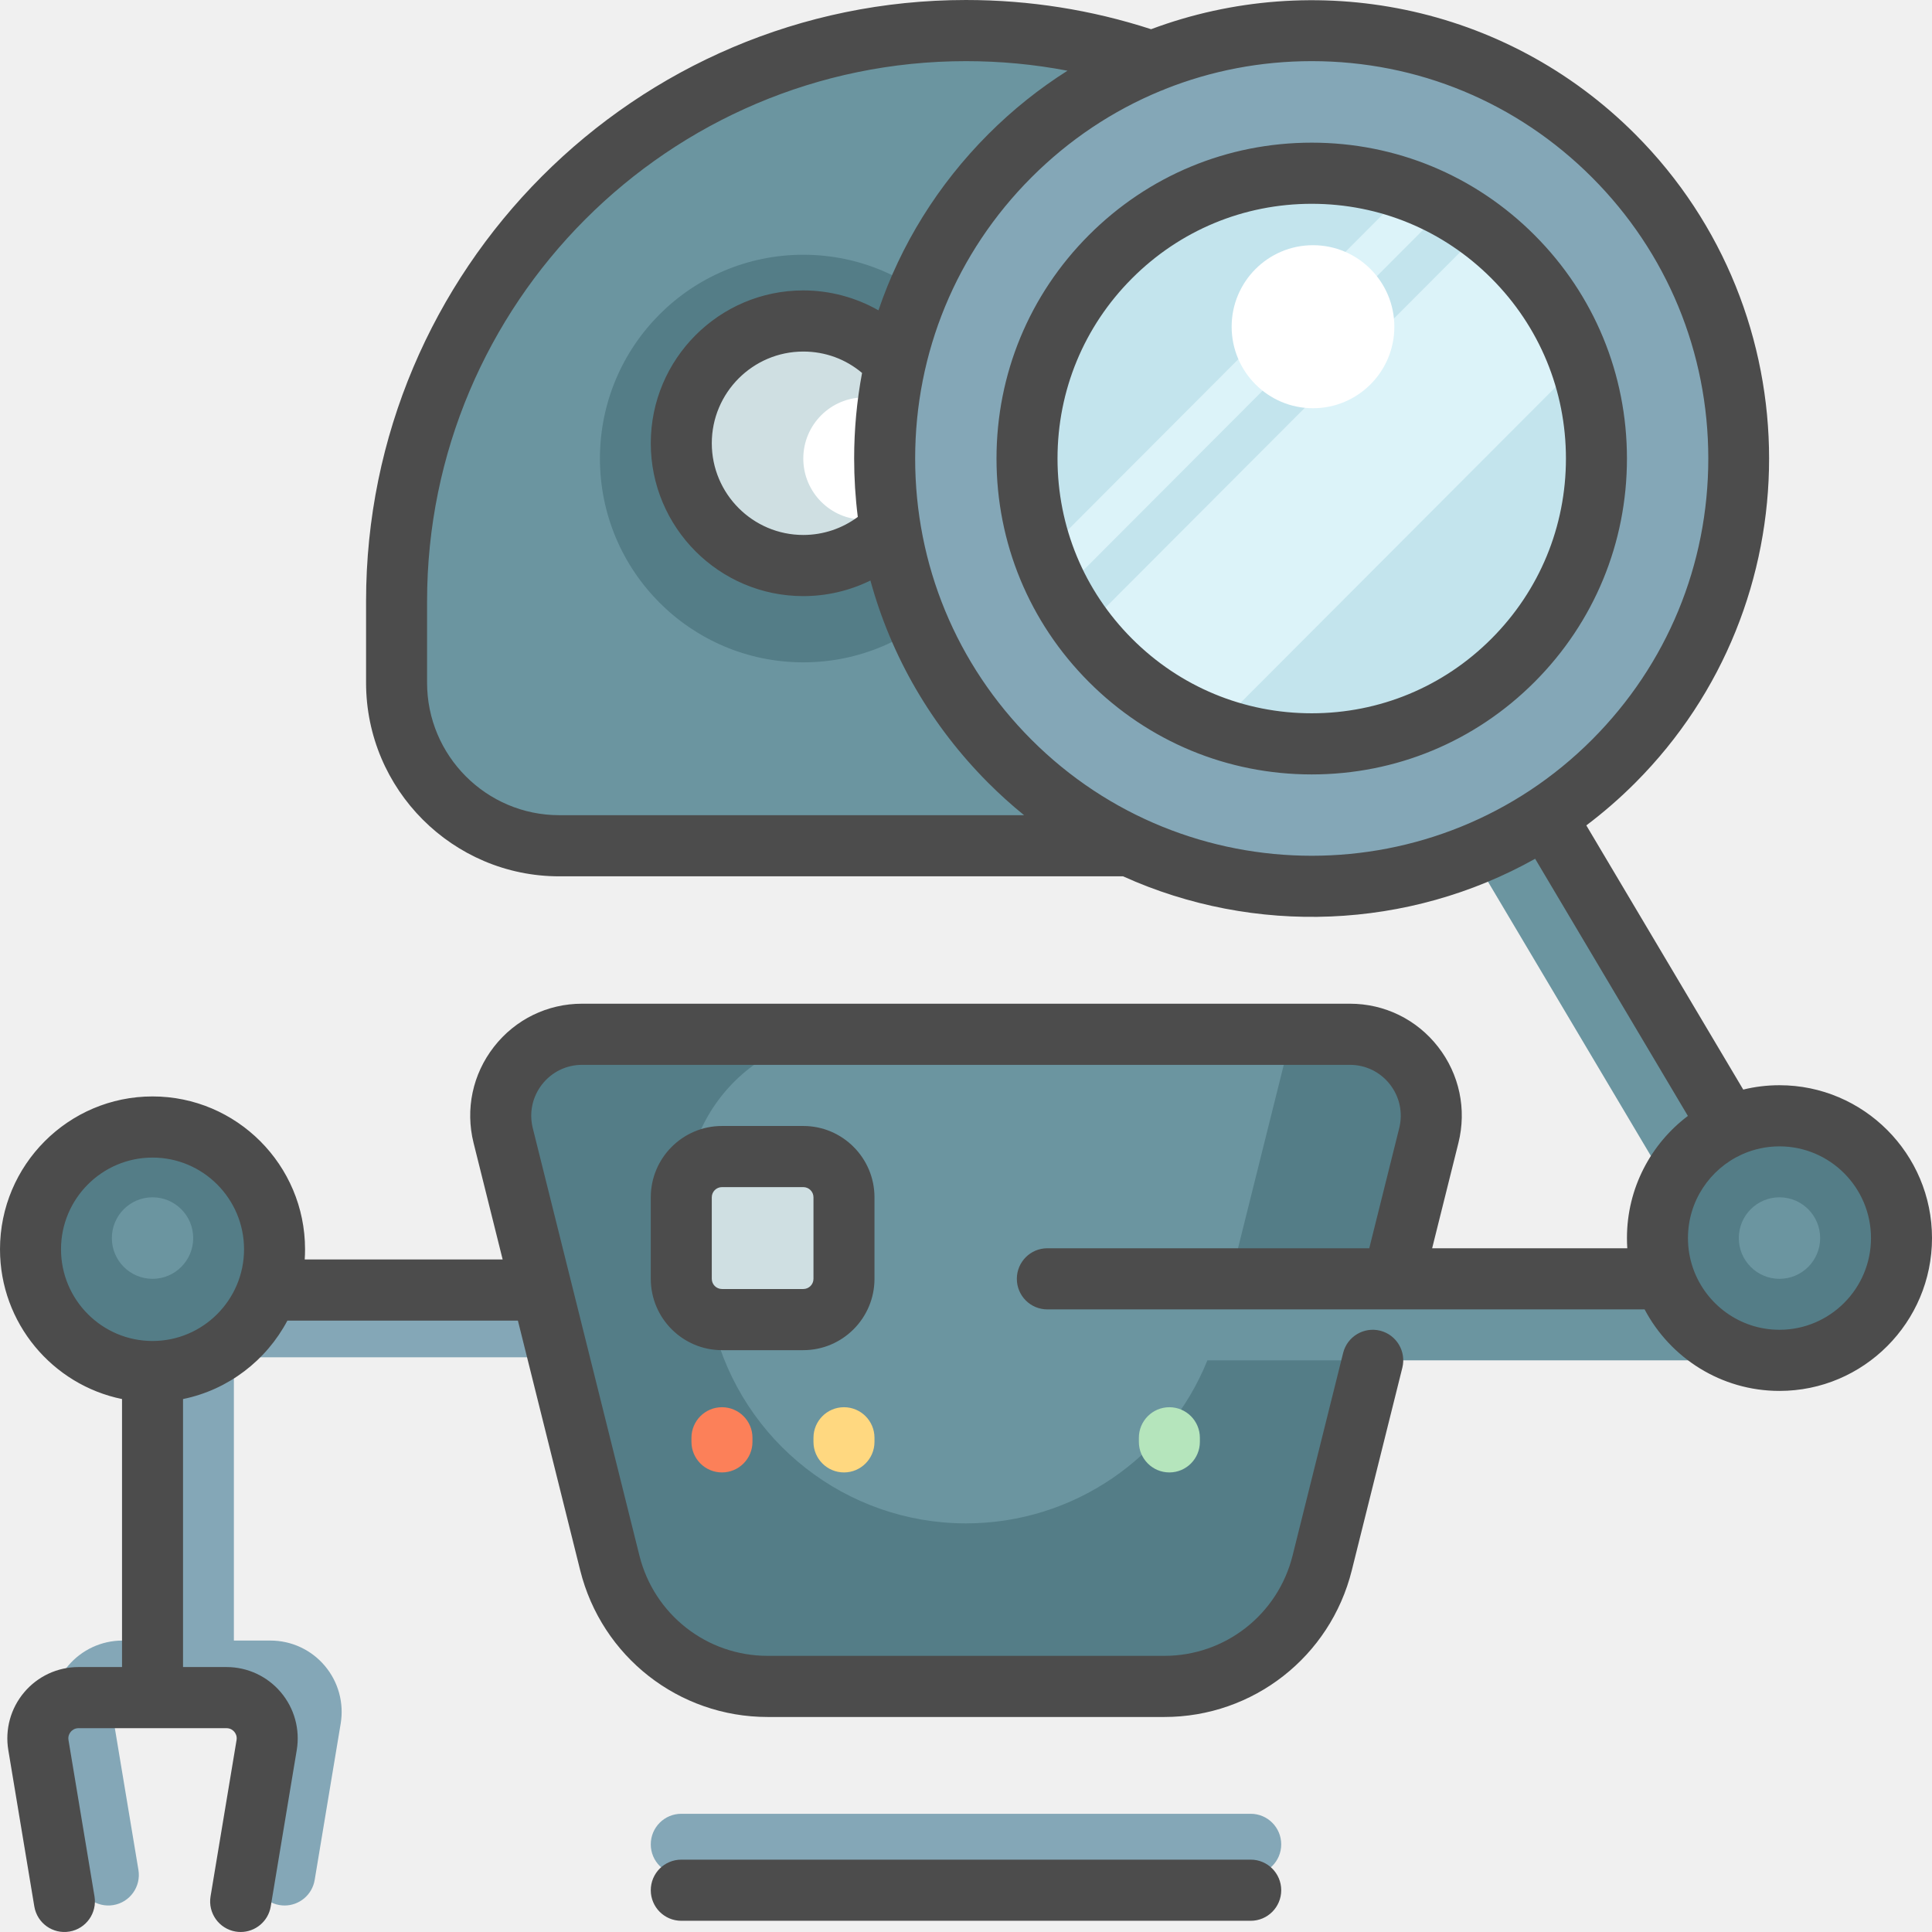
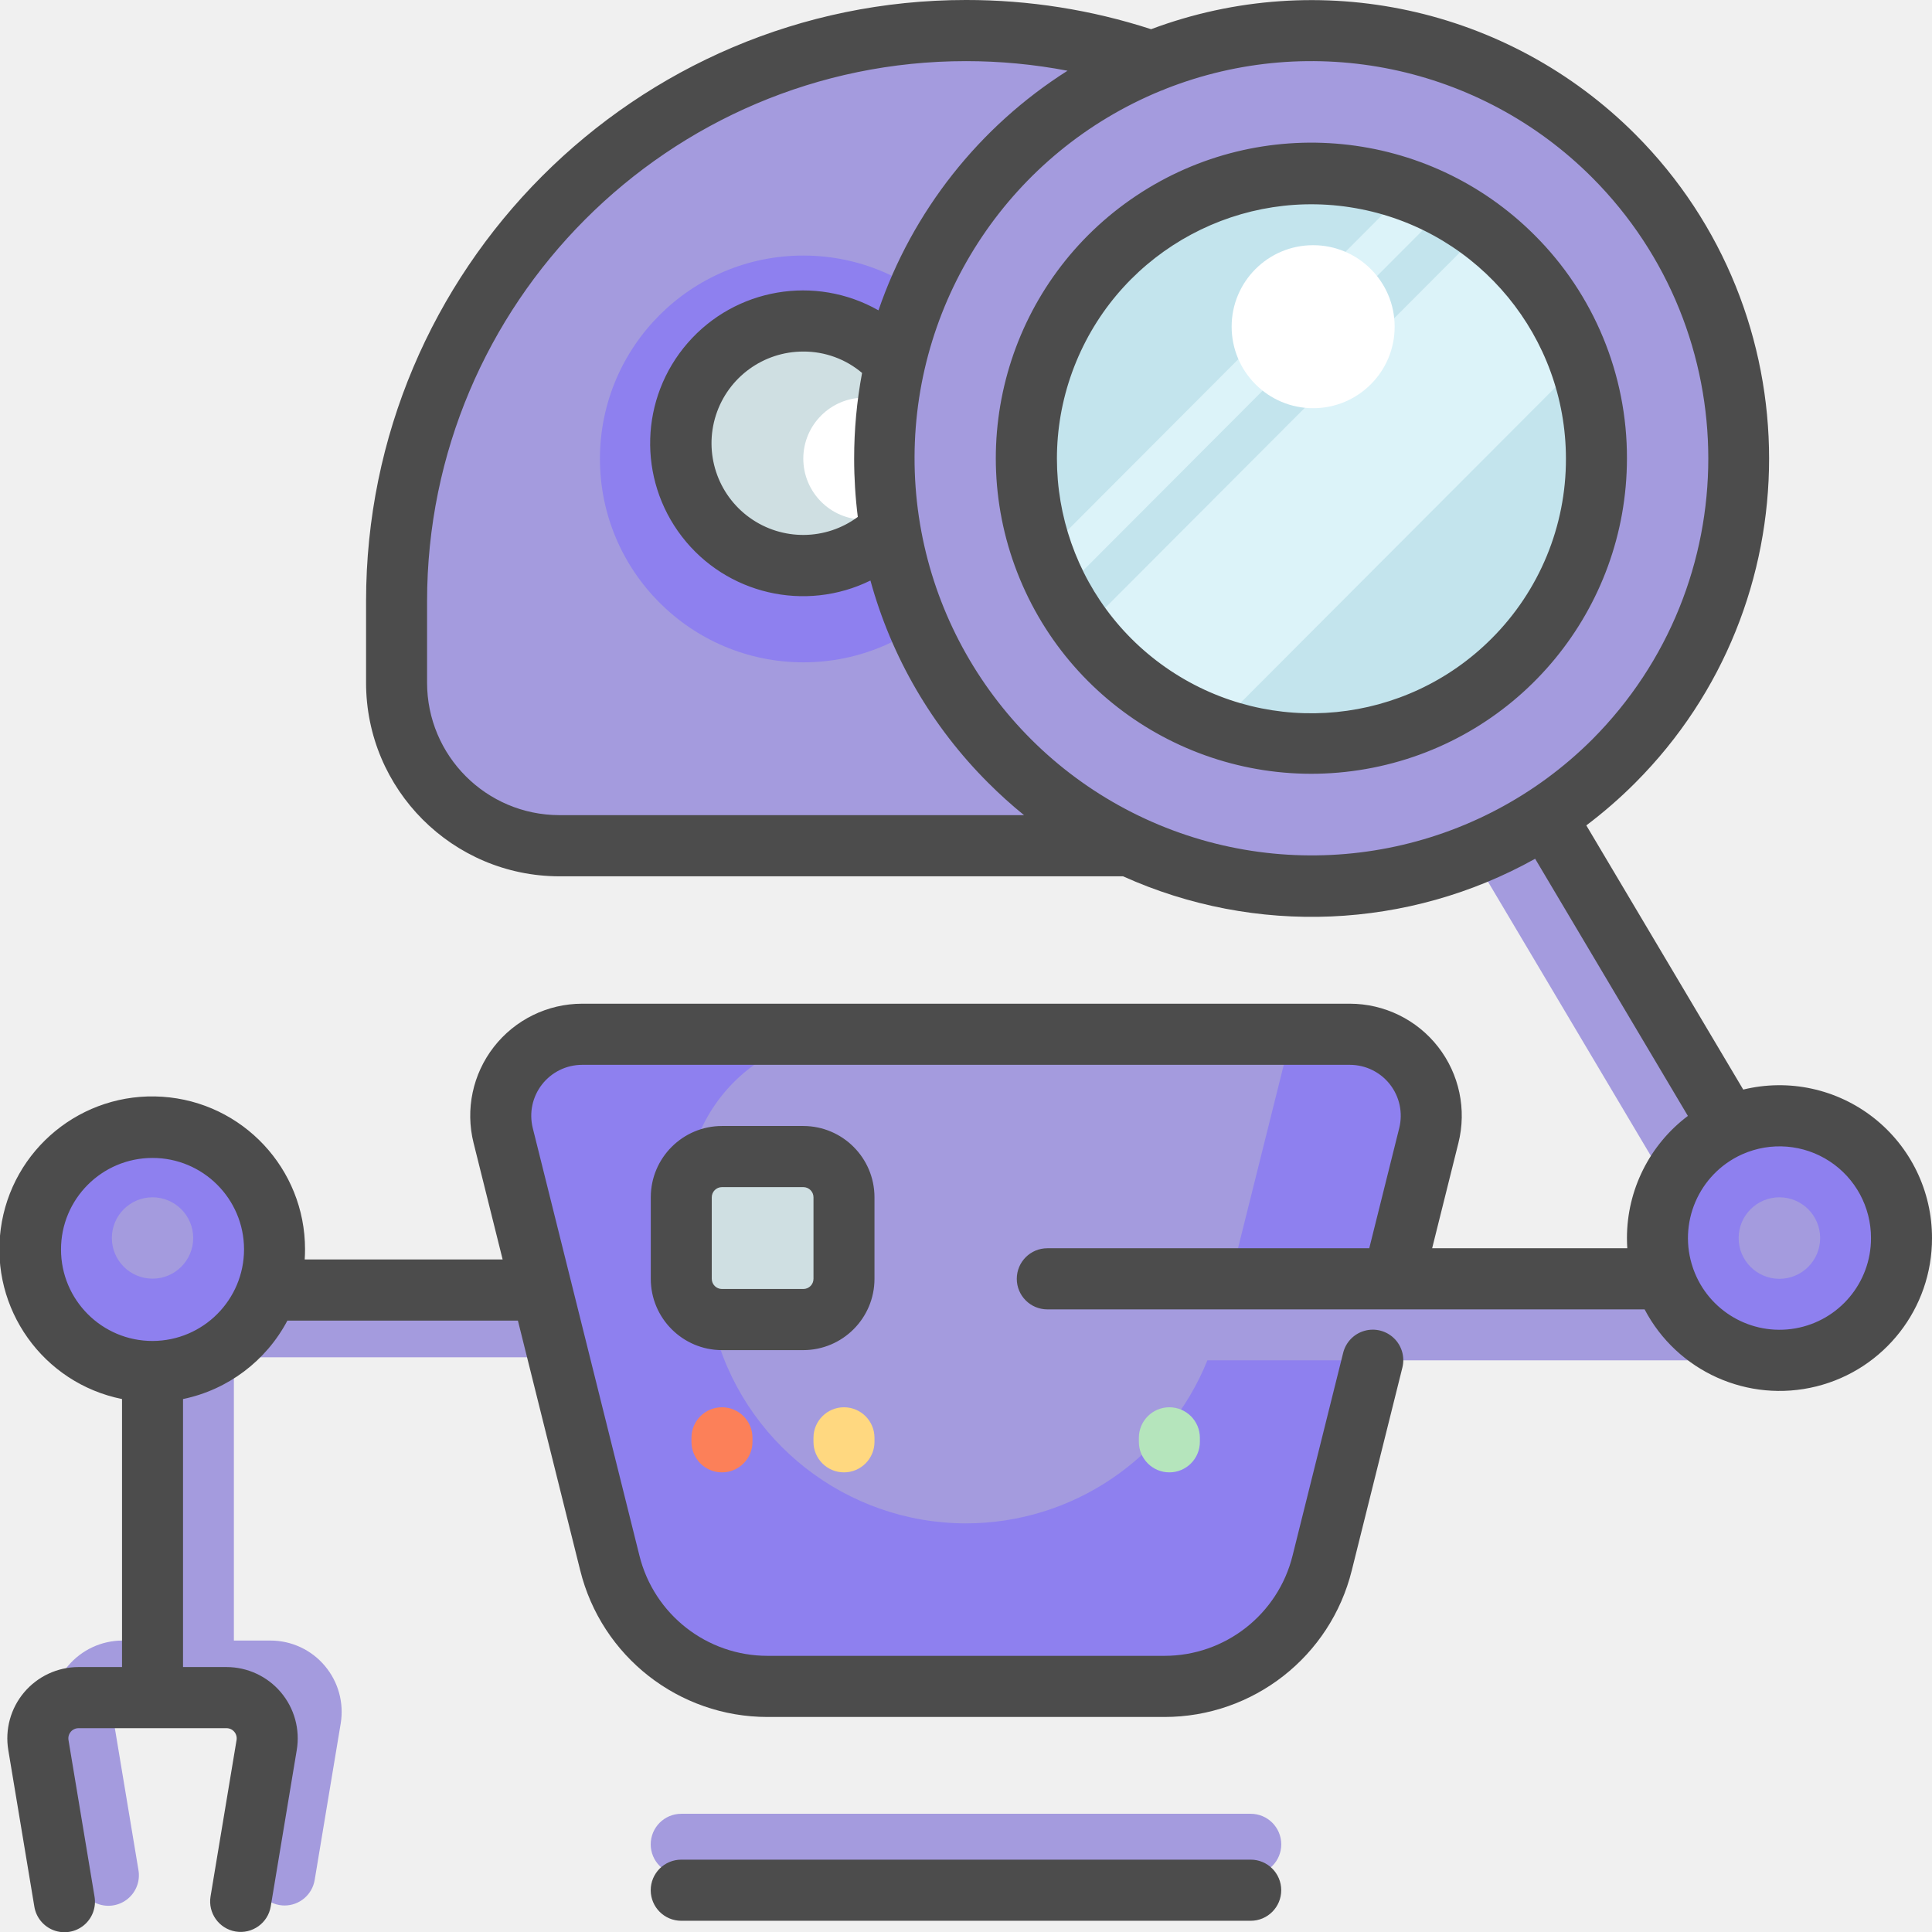
- <svg xmlns="http://www.w3.org/2000/svg" version="1.1" id="Layer_1" x="0px" y="0px" viewBox="0 0 512 512" style="enable-background:new 0 0 512 512;" xml:space="preserve">
-   <path style="fill:#84A7B7;" d="M86.071,441.452c3.592,4.248,5.126,9.835,4.213,15.326l-6.891,41.43  c-0.659,3.962-4.084,6.77-7.965,6.77c-0.442,0-0.889-0.037-1.339-0.111c-4.404-0.736-7.379-4.91-6.645-9.323l6.891-41.431  c0.179-1.075-0.301-1.832-0.601-2.189c-0.302-0.357-0.97-0.955-2.057-0.955H32.452c-1.087,0-1.755,0.598-2.057,0.955  c-0.302,0.357-0.78,1.116-0.603,2.189l6.891,41.431c0.734,4.414-2.241,8.587-6.645,9.323c-4.401,0.734-8.569-2.246-9.303-6.659  l-6.891-41.431c-0.913-5.492,0.623-11.078,4.215-15.327c3.592-4.248,8.837-6.684,14.393-6.684h13.358v-83.172  c0-4.474,3.62-8.101,8.084-8.101h118.568c4.465,0,8.084,3.627,8.084,8.101s-3.62,8.101-8.084,8.101H61.979v75.071h9.699  C77.233,434.766,82.479,437.202,86.071,441.452z M331.453,480.673H180.547c-4.465,0-8.084,3.627-8.084,8.101  c0,4.474,3.62,8.101,8.084,8.101h150.905c4.465,0,8.084-3.627,8.084-8.101C339.537,484.3,335.917,480.673,331.453,480.673z" />
-   <path style="fill:#547D87;" d="M378.65,300.935l-28.255,113.257c-4.799,19.234-22.044,32.727-41.829,32.727H203.431  c-19.785,0-37.03-13.493-41.829-32.727l-28.255-113.257c-3.402-13.635,6.889-26.843,20.914-26.843h203.473  C371.762,274.092,382.052,287.301,378.65,300.935z" />
-   <path style="fill:#6B95A0;" d="M481.302,356.408c-1.437,2.533-4.121,4.097-7.028,4.097H319.97  c-10.419,25.812-35.553,43.206-63.97,43.206l0,0c-31.674,0-59.284-21.602-66.966-52.395l-5.872-23.538  c-6.804-27.27,13.779-53.686,41.829-53.686h117.242l-17.516,70.211h135.338L385.263,218.39c-6.324,3.649-13.653,5.746-21.473,5.746  H148.212c-23.812,0-43.116-19.344-43.116-43.206v-21.603c0-83.519,67.562-151.223,150.905-151.223l0,0  c83.343,0,150.905,67.705,150.905,151.223v21.603c0,10.077-3.453,19.342-9.224,26.691l83.539,140.642  C482.707,350.764,482.738,353.875,481.302,356.408z" />
-   <path style="fill:#547D87;" d="M503.916,328.1c0,17.896-14.477,32.405-32.337,32.405c-17.86,0-32.337-14.508-32.337-32.405  c0-17.896,14.477-32.405,32.337-32.405C489.439,295.695,503.916,310.204,503.916,328.1z M40.421,295.695  c-17.86,0-32.337,14.508-32.337,32.405s14.477,32.405,32.337,32.405s32.337-14.508,32.337-32.405  C72.758,310.204,58.281,295.695,40.421,295.695z" />
-   <path style="fill:#6B95A0;" d="M51.2,328.1c0,5.966-4.826,10.802-10.779,10.802s-10.779-4.835-10.779-10.802  s4.826-10.802,10.779-10.802S51.2,322.135,51.2,328.1z M471.579,317.299c-5.953,0-10.779,4.835-10.779,10.802  s4.826,10.802,10.779,10.802s10.779-4.835,10.779-10.802C482.358,322.135,477.532,317.299,471.579,317.299z" />
-   <path style="fill:#FC8059;" d="M199.411,381.029v1.08c0,4.474-3.62,8.101-8.084,8.101c-4.465,0-8.084-3.627-8.084-8.101v-1.08  c0-4.474,3.62-8.101,8.084-8.101C195.791,372.928,199.411,376.555,199.411,381.029z" />
-   <path style="fill:#FFD880;" d="M231.747,381.029v1.08c0,4.474-3.62,8.101-8.084,8.101c-4.465,0-8.084-3.627-8.084-8.101v-1.08  c0-4.474,3.62-8.101,8.084-8.101C228.128,372.928,231.747,376.555,231.747,381.029z" />
-   <path style="fill:#B5E5BC;" d="M317.979,381.029v1.08c0,4.474-3.62,8.101-8.084,8.101c-4.465,0-8.084-3.627-8.084-8.101v-1.08  c0-4.474,3.62-8.101,8.084-8.101C314.359,372.928,317.979,376.555,317.979,381.029z" />
-   <path style="fill:#CFDFE2;" d="M212.884,349.703h-21.558c-5.953,0-10.779-4.826-10.779-10.779v-21.648  c0-5.953,4.826-10.779,10.779-10.779h21.558c5.953,0,10.779,4.826,10.779,10.779v21.648  C223.663,344.878,218.837,349.703,212.884,349.703z" />
-   <path style="fill:#547D87;" d="M158.989,121.519c0-29.827,24.13-54.008,53.895-54.008s53.895,24.18,53.895,54.008  s-24.13,54.008-53.895,54.008S158.989,151.347,158.989,121.519z" />
-   <path style="fill:#CFDFE2;" d="M180.547,121.519c0-17.896,14.477-32.405,32.337-32.405s32.337,14.508,32.337,32.405  s-14.477,32.405-32.337,32.405S180.547,139.416,180.547,121.519z" />
-   <path style="fill:#FFFFFF;" d="M212.884,121.519c0-8.949,7.239-16.203,16.168-16.203s16.168,7.254,16.168,16.203  s-7.239,16.203-16.168,16.203S212.884,130.468,212.884,121.519z" />
-   <path style="fill:#84A7B7;" d="M427.65,41.321c44.199,44.292,44.199,116.104,0,160.396s-115.86,44.292-160.059,0  s-44.199-116.104,0-160.396S383.451-2.971,427.65,41.321z" />
-   <path style="fill:#C3E4ED;" d="M423.074,121.519c0,41.759-33.781,75.611-75.453,75.611s-75.453-33.852-75.453-75.611  s33.781-75.611,75.453-75.611S423.074,79.761,423.074,121.519z" />
-   <path style="fill:#DCF3F9;" d="M392.807,60.962c11.765,8.83,20.861,21.026,25.89,35.159l-96.422,96.625  c-14.102-5.04-26.274-14.155-35.084-25.945L392.807,60.962z M276.545,146.918c1.263,3.548,2.779,6.975,4.534,10.256L383.201,54.836  c-3.275-1.758-6.694-3.277-10.235-4.542L276.545,146.918z" />
-   <path style="fill:#FFFFFF;" d="M347.957,64.98c11.906,0,21.558,9.672,21.558,21.603s-9.651,21.603-21.558,21.603  c-11.906,0-21.558-9.672-21.558-21.603S336.052,64.98,347.957,64.98z" />
-   <path style="fill:#4C4C4C;" d="M339.537,500.928c0,4.474-3.618,8.101-8.084,8.101H180.547c-4.466,0-8.084-3.627-8.084-8.101  c0-4.474,3.618-8.101,8.084-8.101h150.905C335.918,492.826,339.537,496.453,339.537,500.928z M512,328.101  c0,22.335-18.132,40.506-40.421,40.506c-15.48,0-28.955-8.765-35.743-21.603H369.36c-0.116,0.002-0.234,0.002-0.35,0h-91.452  c-4.466,0-8.084-3.626-8.084-8.101s3.618-8.101,8.084-8.101h85.31l7.94-31.831c1.013-4.061,0.12-8.284-2.45-11.583  c-2.572-3.301-6.443-5.193-10.62-5.193H154.263c-4.178,0-8.049,1.893-10.62,5.193c-2.571,3.299-3.464,7.523-2.45,11.583  l28.255,113.255c3.905,15.658,17.881,26.592,33.985,26.592h105.135c16.104,0,30.08-10.934,33.985-26.592l13.394-53.686  c1.084-4.34,5.471-6.973,9.805-5.895c4.332,1.085,6.965,5.484,5.882,9.825l-13.394,53.686  c-5.709,22.882-26.134,38.863-49.672,38.863H203.432c-23.538,0-43.963-15.982-49.672-38.865l-16.51-66.182H76.164  c-5.574,10.541-15.659,18.338-27.659,20.79v71.024h11.528c5.555,0,10.802,2.437,14.393,6.685c3.592,4.248,5.128,9.834,4.215,15.324  l-6.892,41.432c-0.659,3.962-4.083,6.77-7.965,6.77c-0.441,0-0.888-0.036-1.339-0.112c-4.403-0.735-7.379-4.909-6.645-9.323  l6.891-41.431c0.179-1.072-0.3-1.832-0.601-2.189c-0.302-0.357-0.97-0.955-2.057-0.955H20.809c-1.087,0-1.755,0.598-2.057,0.955  c-0.301,0.357-0.78,1.116-0.601,2.19l6.891,41.43c0.734,4.414-2.242,8.588-6.645,9.323c-4.42,0.739-8.569-2.245-9.303-6.658  l-6.892-41.431c-0.913-5.493,0.623-11.078,4.215-15.326c3.59-4.248,8.837-6.685,14.393-6.685h11.528v-71.023  C13.909,366.999,0,350.632,0,331.072c0-22.335,18.132-40.506,40.421-40.506s40.421,18.17,40.421,40.506  c0,0.909-0.029,1.807-0.088,2.7h52.455l-7.703-30.871c-2.229-8.936-0.264-18.225,5.393-25.485  c5.657-7.26,14.172-11.424,23.364-11.424h203.474c9.191,0,17.708,4.165,23.364,11.424c5.657,7.261,7.622,16.55,5.393,25.485  l-6.961,27.9h51.714c-0.059-0.894-0.088-1.793-0.088-2.7c0-13.215,6.348-24.973,16.148-32.37l-40.478-68.148  c-33.636,18.839-74.394,20.393-109.202,4.653H148.211c-28.231,0-51.2-23.016-51.2-51.308v-21.603  C97.011,71.473,168.333,0.001,256,0.001c16.758,0,33.244,2.602,49.054,7.738c43.144-16.134,93.68-6.852,128.314,27.853  c47.28,47.381,47.28,124.473,0,171.854c-4.115,4.123-8.452,7.886-12.977,11.291l41.585,70.013c3.078-0.756,6.295-1.155,9.603-1.155  C493.868,287.595,512,305.766,512,328.101z M271.391,216.034c-3.284-2.665-6.463-5.529-9.517-8.588  c-15.088-15.122-25.712-33.525-31.204-53.605c-5.493,2.7-11.568,4.134-17.786,4.134c-22.289,0-40.421-18.171-40.421-40.506  s18.132-40.506,40.421-40.506c7.026,0,13.892,1.857,19.918,5.276c5.901-17.371,15.745-33.29,29.073-46.647  c6.499-6.512,13.559-12.13,21.024-16.852c-8.823-1.687-17.815-2.537-26.899-2.537c-78.752,0-142.821,64.205-142.821,143.122v21.603  c0,19.358,15.715,35.105,35.032,35.105h123.18V216.034z M226.358,121.519c0-7.695,0.709-15.282,2.097-22.684  c-4.351-3.676-9.779-5.67-15.57-5.67c-13.372,0-24.253,10.903-24.253,24.303s10.88,24.303,24.253,24.303  c5.223,0,10.278-1.686,14.441-4.784C226.683,131.899,226.358,126.733,226.358,121.519z M421.933,195.989  c19.851-19.891,30.783-46.339,30.783-74.47s-10.932-54.578-30.783-74.47c-19.849-19.893-46.241-30.847-74.312-30.847  c-13.492,0-26.594,2.531-38.769,7.367c-0.401,0.202-0.818,0.37-1.247,0.504c-12.676,5.227-24.313,12.97-34.296,22.975  c-19.85,19.891-30.783,46.339-30.783,74.47s10.932,54.578,30.783,74.47C314.283,237.051,380.959,237.051,421.933,195.989z   M64.674,331.072c0-13.4-10.88-24.303-24.253-24.303s-24.253,10.902-24.253,24.303c0,13.4,10.88,24.303,24.253,24.303  S64.674,344.472,64.674,331.072z M495.832,328.101c0-13.4-10.88-24.303-24.253-24.303c-3.481,0-6.794,0.739-9.789,2.068  c-0.075,0.036-0.152,0.07-0.229,0.102c-8.388,3.828-14.235,12.308-14.235,22.132c0,2.784,0.47,5.458,1.332,7.952  c0.036,0.096,0.069,0.192,0.102,0.288c3.376,9.357,12.33,16.064,22.818,16.064C484.951,352.405,495.832,341.502,495.832,328.101z   M431.158,121.519c0,22.361-8.69,43.383-24.467,59.194c-15.778,15.812-36.756,24.519-59.07,24.519s-43.291-8.708-59.07-24.519  c-15.777-15.811-24.467-36.833-24.467-59.194s8.69-43.383,24.467-59.194c15.777-15.811,36.756-24.519,59.07-24.519  s43.291,8.708,59.07,24.519S431.158,99.159,431.158,121.519z M414.989,121.519c0-18.032-7.007-34.986-19.733-47.736  c-12.722-12.753-29.641-19.775-47.635-19.775s-34.913,7.022-47.635,19.774c-12.726,12.75-19.733,29.704-19.733,47.737  s7.007,34.986,19.733,47.736c12.723,12.753,29.641,19.774,47.635,19.774s34.913-7.022,47.635-19.774  C407.982,156.506,414.989,139.552,414.989,121.519z M212.884,298.397c10.401,0,18.863,8.48,18.863,18.903v21.603  c0,10.423-8.463,18.903-18.863,18.903h-21.558c-10.401,0-18.863-8.48-18.863-18.903V317.3c0-10.423,8.463-18.903,18.863-18.903  H212.884z M212.884,314.598h-21.558c-1.486,0-2.695,1.21-2.695,2.7v21.603c0,1.49,1.208,2.7,2.695,2.7h21.558  c1.486,0,2.695-1.21,2.695-2.7v-21.603C215.579,315.81,214.371,314.598,212.884,314.598z" />
-   <g>
- </g>
-   <g>
- </g>
-   <g>
- </g>
-   <g>
- </g>
-   <g>
- </g>
-   <g>
- </g>
-   <g>
- </g>
-   <g>
- </g>
-   <g>
- </g>
-   <g>
- </g>
-   <g>
- </g>
-   <g>
- </g>
-   <g>
- </g>
-   <g>
- </g>
-   <g>
- </g>
+ <svg xmlns="http://www.w3.org/2000/svg" viewBox="0 0 512 511.996">
+   <defs>
+     <style>.a{fill:#a49bde;}.b{fill:#8e80ef;}.c{fill:#fc8059;}.d{fill:#ffd880;}.e{fill:#b5e5bc;}.f{fill:#cfdfe2;}.g{fill:#fff;}.h{fill:#c3e4ed;}.i{fill:#dcf3f9;}.j{fill:#4c4c4c;}</style>
+   </defs>
+   <g transform="translate(0 -0.001)">
+     <path class="a" d="M86.071,441.452a18.9,18.9,0,0,1,4.213,15.326l-6.891,41.43a8.091,8.091,0,0,1-7.965,6.77,8.246,8.246,0,0,1-1.339-.111,8.1,8.1,0,0,1-6.645-9.323l6.891-41.431a2.7,2.7,0,0,0-2.658-3.144H32.452a2.7,2.7,0,0,0-2.66,3.144l6.891,41.431a8.085,8.085,0,1,1-15.948,2.664l-6.891-41.431a18.892,18.892,0,0,1,18.608-22.011H45.81V351.594a8.093,8.093,0,0,1,8.084-8.1H172.462a8.1,8.1,0,0,1,0,16.2H61.979v75.071h9.7A18.811,18.811,0,0,1,86.071,441.452Zm245.382,39.221H180.547a8.1,8.1,0,0,0,0,16.2h150.9a8.1,8.1,0,0,0,0-16.2Z" />
+     <path class="b" d="M378.65,300.935,350.395,414.192a43.133,43.133,0,0,1-41.829,32.727H203.431A43.133,43.133,0,0,1,161.6,414.192L133.347,300.935a21.593,21.593,0,0,1,20.914-26.843H357.734A21.593,21.593,0,0,1,378.65,300.935Z" />
+     <path class="a" d="M481.3,356.408a8.081,8.081,0,0,1-7.028,4.1H319.97A69.028,69.028,0,0,1,256,403.711h0a69.054,69.054,0,0,1-66.966-52.395l-5.872-23.538a43.186,43.186,0,0,1,41.829-53.686H342.233L324.717,344.3H460.055L385.263,218.39a42.827,42.827,0,0,1-21.473,5.746H148.212A43.161,43.161,0,0,1,105.1,180.93v-21.6C105.1,75.808,172.658,8.1,256,8.1h0c83.343,0,150.9,67.705,150.9,151.223v21.6a43.069,43.069,0,0,1-9.224,26.691l83.539,140.642A8.116,8.116,0,0,1,481.3,356.408Z" />
+     <path class="b" d="M503.916,328.1a32.337,32.337,0,1,1-32.337-32.4A32.371,32.371,0,0,1,503.916,328.1ZM40.421,295.7a32.405,32.405,0,1,0,32.337,32.4A32.37,32.37,0,0,0,40.421,295.7Z" />
+     <path class="a" d="M51.2,328.1a10.779,10.779,0,1,1-10.779-10.8A10.79,10.79,0,0,1,51.2,328.1Zm420.379-10.8a10.8,10.8,0,1,0,10.779,10.8A10.79,10.79,0,0,0,471.579,317.3Z" />
+     <path class="c" d="M199.411,381.029v1.08a8.084,8.084,0,1,1-16.168,0v-1.08a8.084,8.084,0,1,1,16.168,0Z" />
+     <path class="d" d="M231.747,381.029v1.08a8.084,8.084,0,1,1-16.168,0v-1.08a8.084,8.084,0,1,1,16.168,0Z" />
+     <path class="e" d="M317.979,381.029v1.08a8.084,8.084,0,1,1-16.168,0v-1.08a8.084,8.084,0,1,1,16.168,0Z" />
+     <path class="f" d="M212.884,349.7H191.326a10.779,10.779,0,0,1-10.779-10.779V317.276A10.779,10.779,0,0,1,191.326,306.5h21.558a10.779,10.779,0,0,1,10.779,10.779v21.648A10.778,10.778,0,0,1,212.884,349.7Z" />
+     <path class="b" d="M158.989,121.519a53.9,53.9,0,1,1,53.895,54.008A53.952,53.952,0,0,1,158.989,121.519Z" />
+     <path class="f" d="M180.547,121.519a32.337,32.337,0,1,1,32.337,32.4A32.371,32.371,0,0,1,180.547,121.519Z" />
+     <path class="g" d="M212.884,121.519a16.168,16.168,0,1,1,16.168,16.2A16.186,16.186,0,0,1,212.884,121.519Z" />
+     <path class="a" d="M427.65,41.321a113.3,113.3,0,1,1-160.059,0A113.586,113.586,0,0,1,427.65,41.321Z" />
+     <path class="h" d="M423.074,121.519a75.453,75.453,0,1,1-75.453-75.611A75.532,75.532,0,0,1,423.074,121.519Z" />
+     <path class="i" d="M392.807,60.962A75.77,75.77,0,0,1,418.7,96.121l-96.422,96.625A75.632,75.632,0,0,1,287.191,166.8ZM276.545,146.918a75.225,75.225,0,0,0,4.534,10.256L383.2,54.836a74.936,74.936,0,0,0-10.235-4.542Z" />
+     <path class="g" d="M347.957,64.98a21.6,21.6,0,1,1-21.558,21.6A21.581,21.581,0,0,1,347.957,64.98Z" />
+     <path class="j" d="M339.537,500.928a8.092,8.092,0,0,1-8.084,8.1H180.547a8.1,8.1,0,0,1,0-16.2h150.9A8.091,8.091,0,0,1,339.537,500.928ZM512,328.1A40.4,40.4,0,0,1,435.836,347H369.36c-.116,0-.234,0-.35,0H277.558a8.1,8.1,0,0,1,0-16.2h85.31l7.94-31.831a13.494,13.494,0,0,0-13.07-16.776H154.263a13.494,13.494,0,0,0-13.07,16.776l28.255,113.255a34.993,34.993,0,0,0,33.985,26.592H308.568a34.993,34.993,0,0,0,33.985-26.592l13.394-53.686a8.086,8.086,0,1,1,15.687,3.93L358.24,416.156a51.147,51.147,0,0,1-49.672,38.863H203.432a51.147,51.147,0,0,1-49.672-38.865l-16.51-66.182H76.164a40.579,40.579,0,0,1-27.659,20.79v71.024H60.033A18.893,18.893,0,0,1,78.641,463.8l-6.892,41.432A8.085,8.085,0,1,1,55.8,502.562l6.891-41.431a2.7,2.7,0,0,0-2.658-3.144H20.809a2.7,2.7,0,0,0-2.658,3.145l6.891,41.43a8.085,8.085,0,1,1-15.948,2.665L2.2,463.8A18.893,18.893,0,0,1,20.81,441.785H32.338V370.762a40.5,40.5,0,1,1,48.5-39.69c0,.909-.029,1.807-.088,2.7h52.455l-7.7-30.871a29.69,29.69,0,0,1,28.757-36.909H357.737A29.69,29.69,0,0,1,386.494,302.9l-6.961,27.9h51.714q-.088-1.341-.088-2.7a40.5,40.5,0,0,1,16.148-32.37l-40.478-68.148a121.588,121.588,0,0,1-109.2,4.653H148.211a51.312,51.312,0,0,1-51.2-51.308v-21.6C97.011,71.473,168.333,0,256,0a158.431,158.431,0,0,1,49.054,7.738A121.25,121.25,0,0,1,433.368,35.592c47.28,47.381,47.28,124.473,0,171.854a121.791,121.791,0,0,1-12.977,11.291l41.585,70.013A40.429,40.429,0,0,1,512,328.1ZM271.391,216.034a122.73,122.73,0,0,1-9.517-8.588,120.9,120.9,0,0,1-31.2-53.6,40.514,40.514,0,1,1,2.132-71.6,122.039,122.039,0,0,1,50.1-63.5A143.114,143.114,0,0,0,256,16.2c-78.752,0-142.821,64.205-142.821,143.122v21.6a35.107,35.107,0,0,0,35.032,35.1h123.18Zm-45.033-94.515a123.027,123.027,0,0,1,2.1-22.684,23.929,23.929,0,0,0-15.57-5.67,24.3,24.3,0,1,0,14.441,43.822A123.369,123.369,0,0,1,226.358,121.519Zm195.575,74.47a105.47,105.47,0,0,0,0-148.94,105.173,105.173,0,0,0-113.081-23.48,8.213,8.213,0,0,1-1.247.5A105.264,105.264,0,1,0,421.933,195.989ZM64.674,331.072a24.253,24.253,0,1,0-24.253,24.3A24.306,24.306,0,0,0,64.674,331.072ZM495.832,328.1a24.244,24.244,0,0,0-34.042-22.235c-.075.036-.152.07-.229.1a24.339,24.339,0,0,0-12.9,30.084c.036.1.069.192.1.288a24.247,24.247,0,0,0,47.072-8.239ZM431.158,121.519a83.624,83.624,0,1,1-24.467-59.194A83.256,83.256,0,0,1,431.158,121.519Zm-16.169,0a67.443,67.443,0,1,0-19.733,47.736A67.131,67.131,0,0,0,414.989,121.519ZM212.884,298.4a18.9,18.9,0,0,1,18.863,18.9v21.6a18.905,18.905,0,0,1-18.863,18.9H191.326a18.9,18.9,0,0,1-18.863-18.9V317.3a18.905,18.905,0,0,1,18.863-18.9h21.558Zm0,16.2H191.326a2.7,2.7,0,0,0-2.7,2.7v21.6a2.7,2.7,0,0,0,2.7,2.7h21.558a2.7,2.7,0,0,0,2.7-2.7V317.3A2.7,2.7,0,0,0,212.884,314.6Z" />
+   </g>
</svg>
